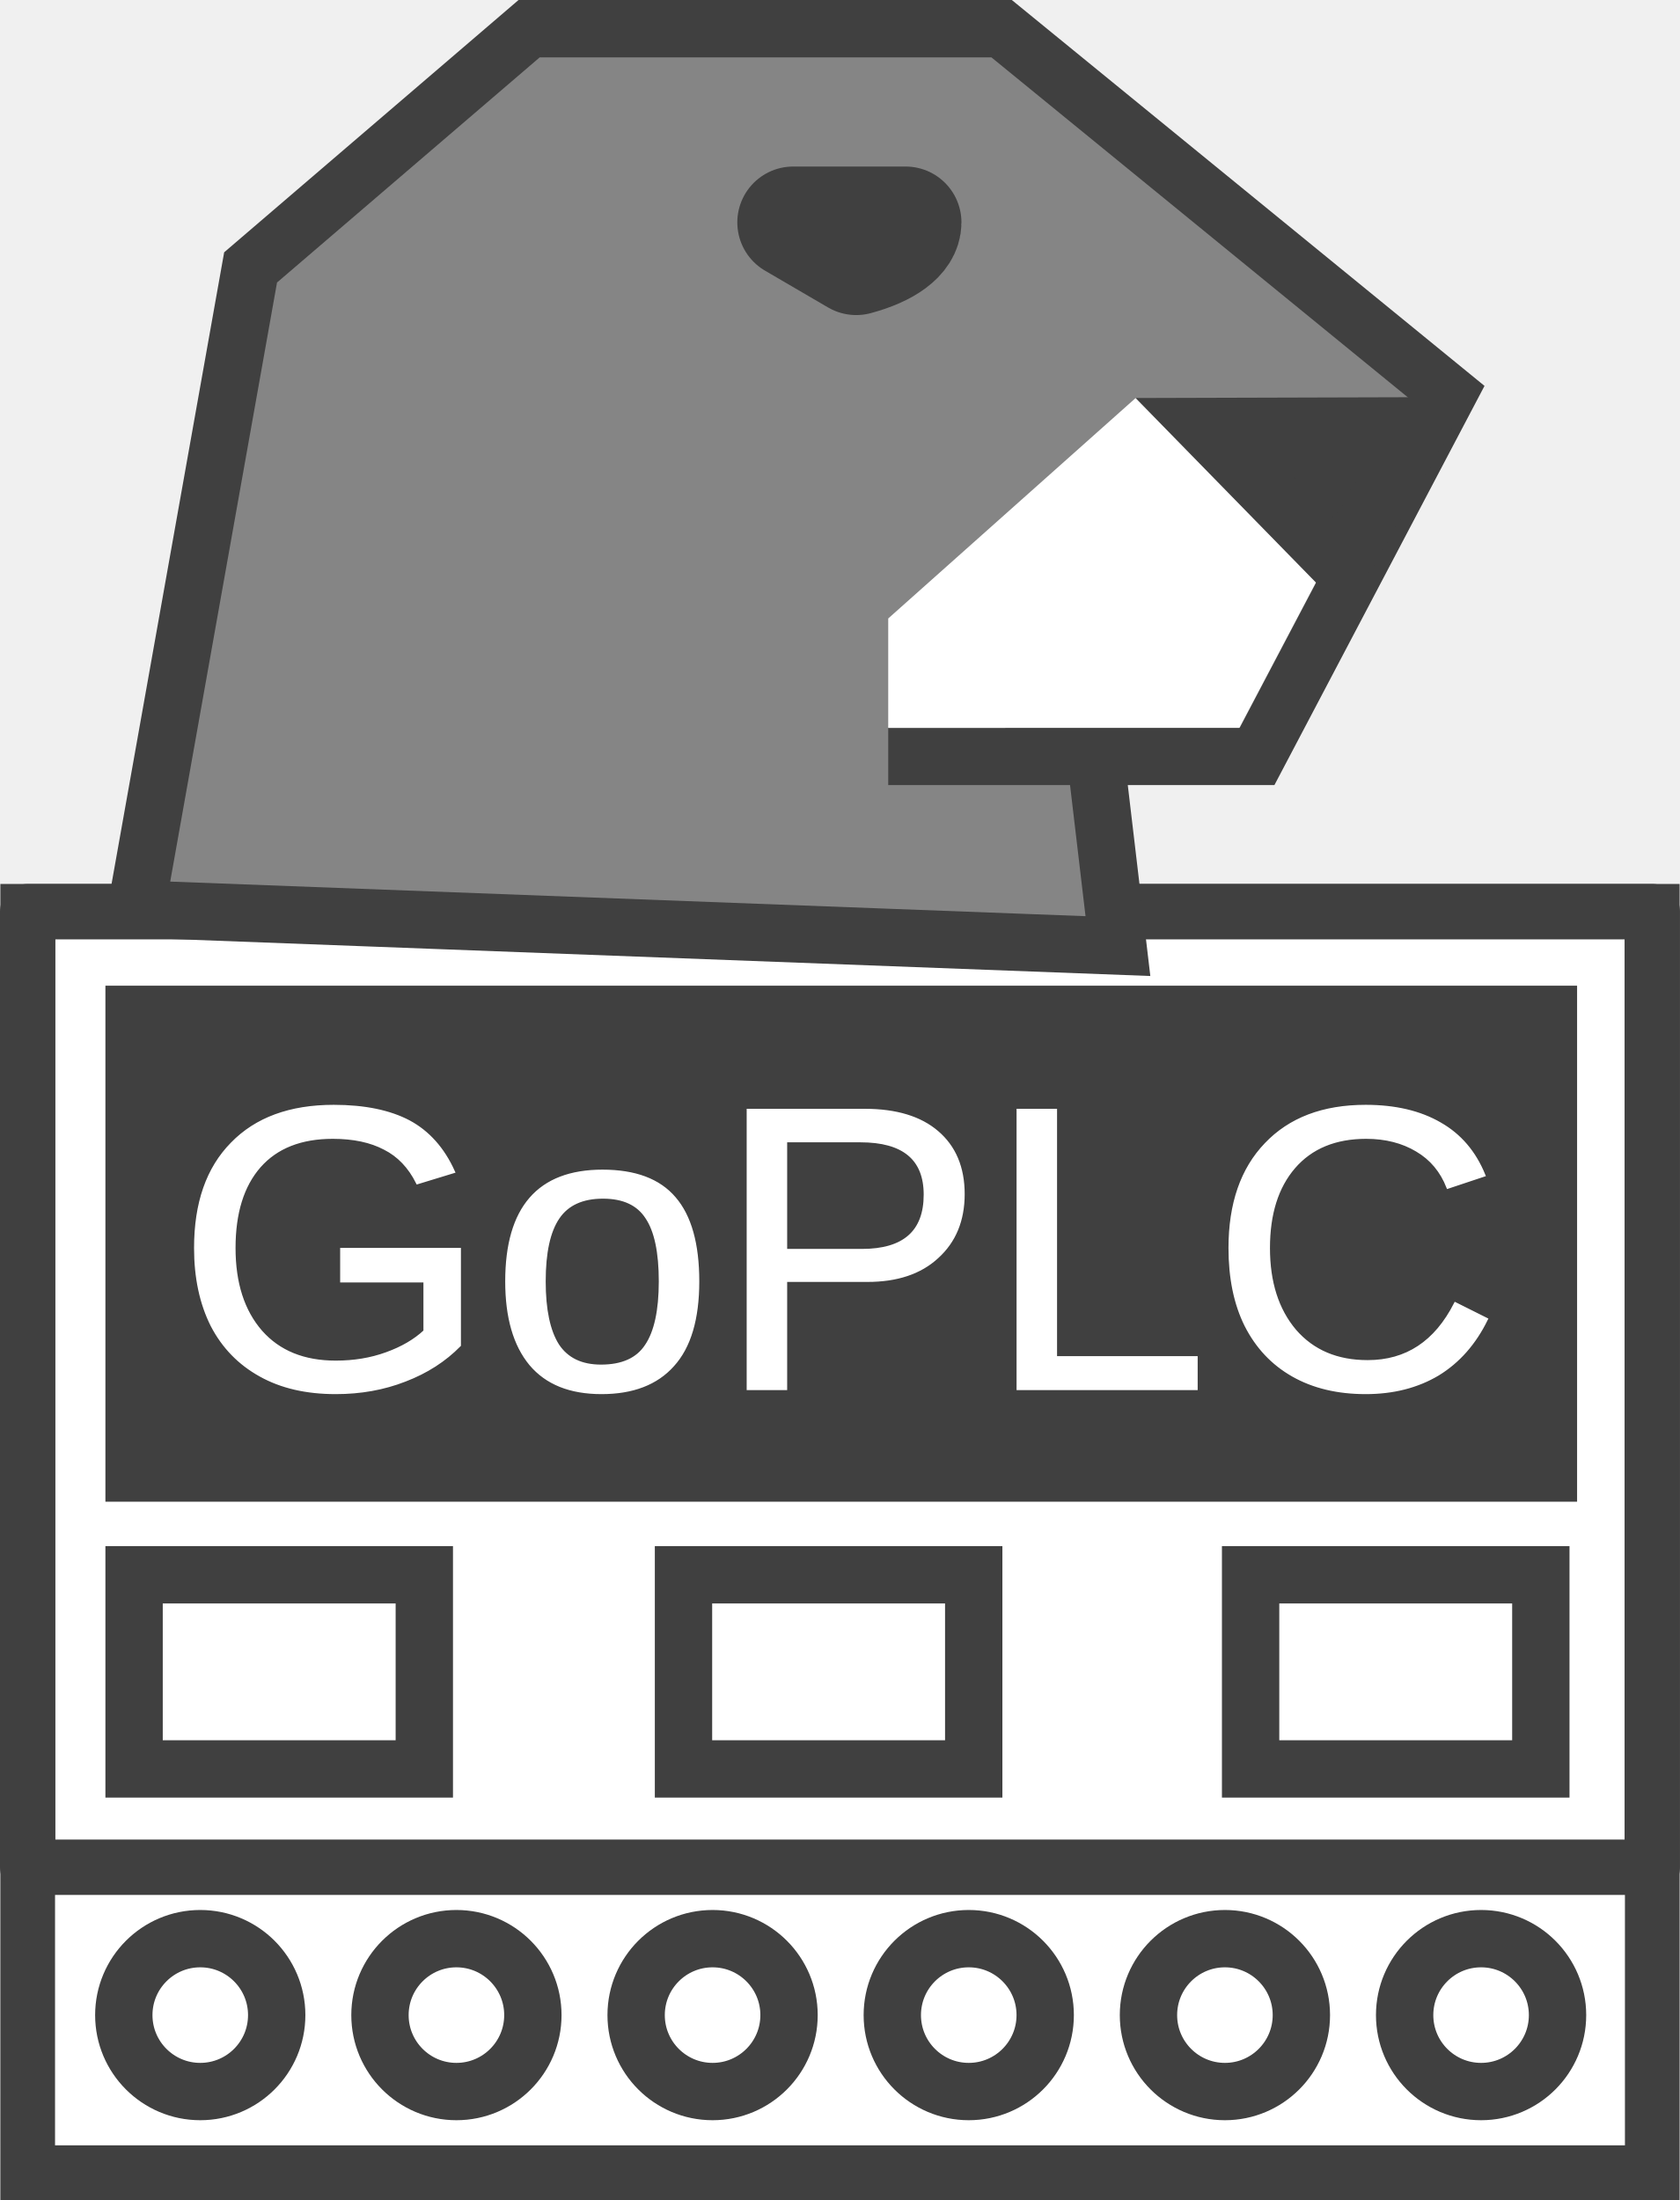
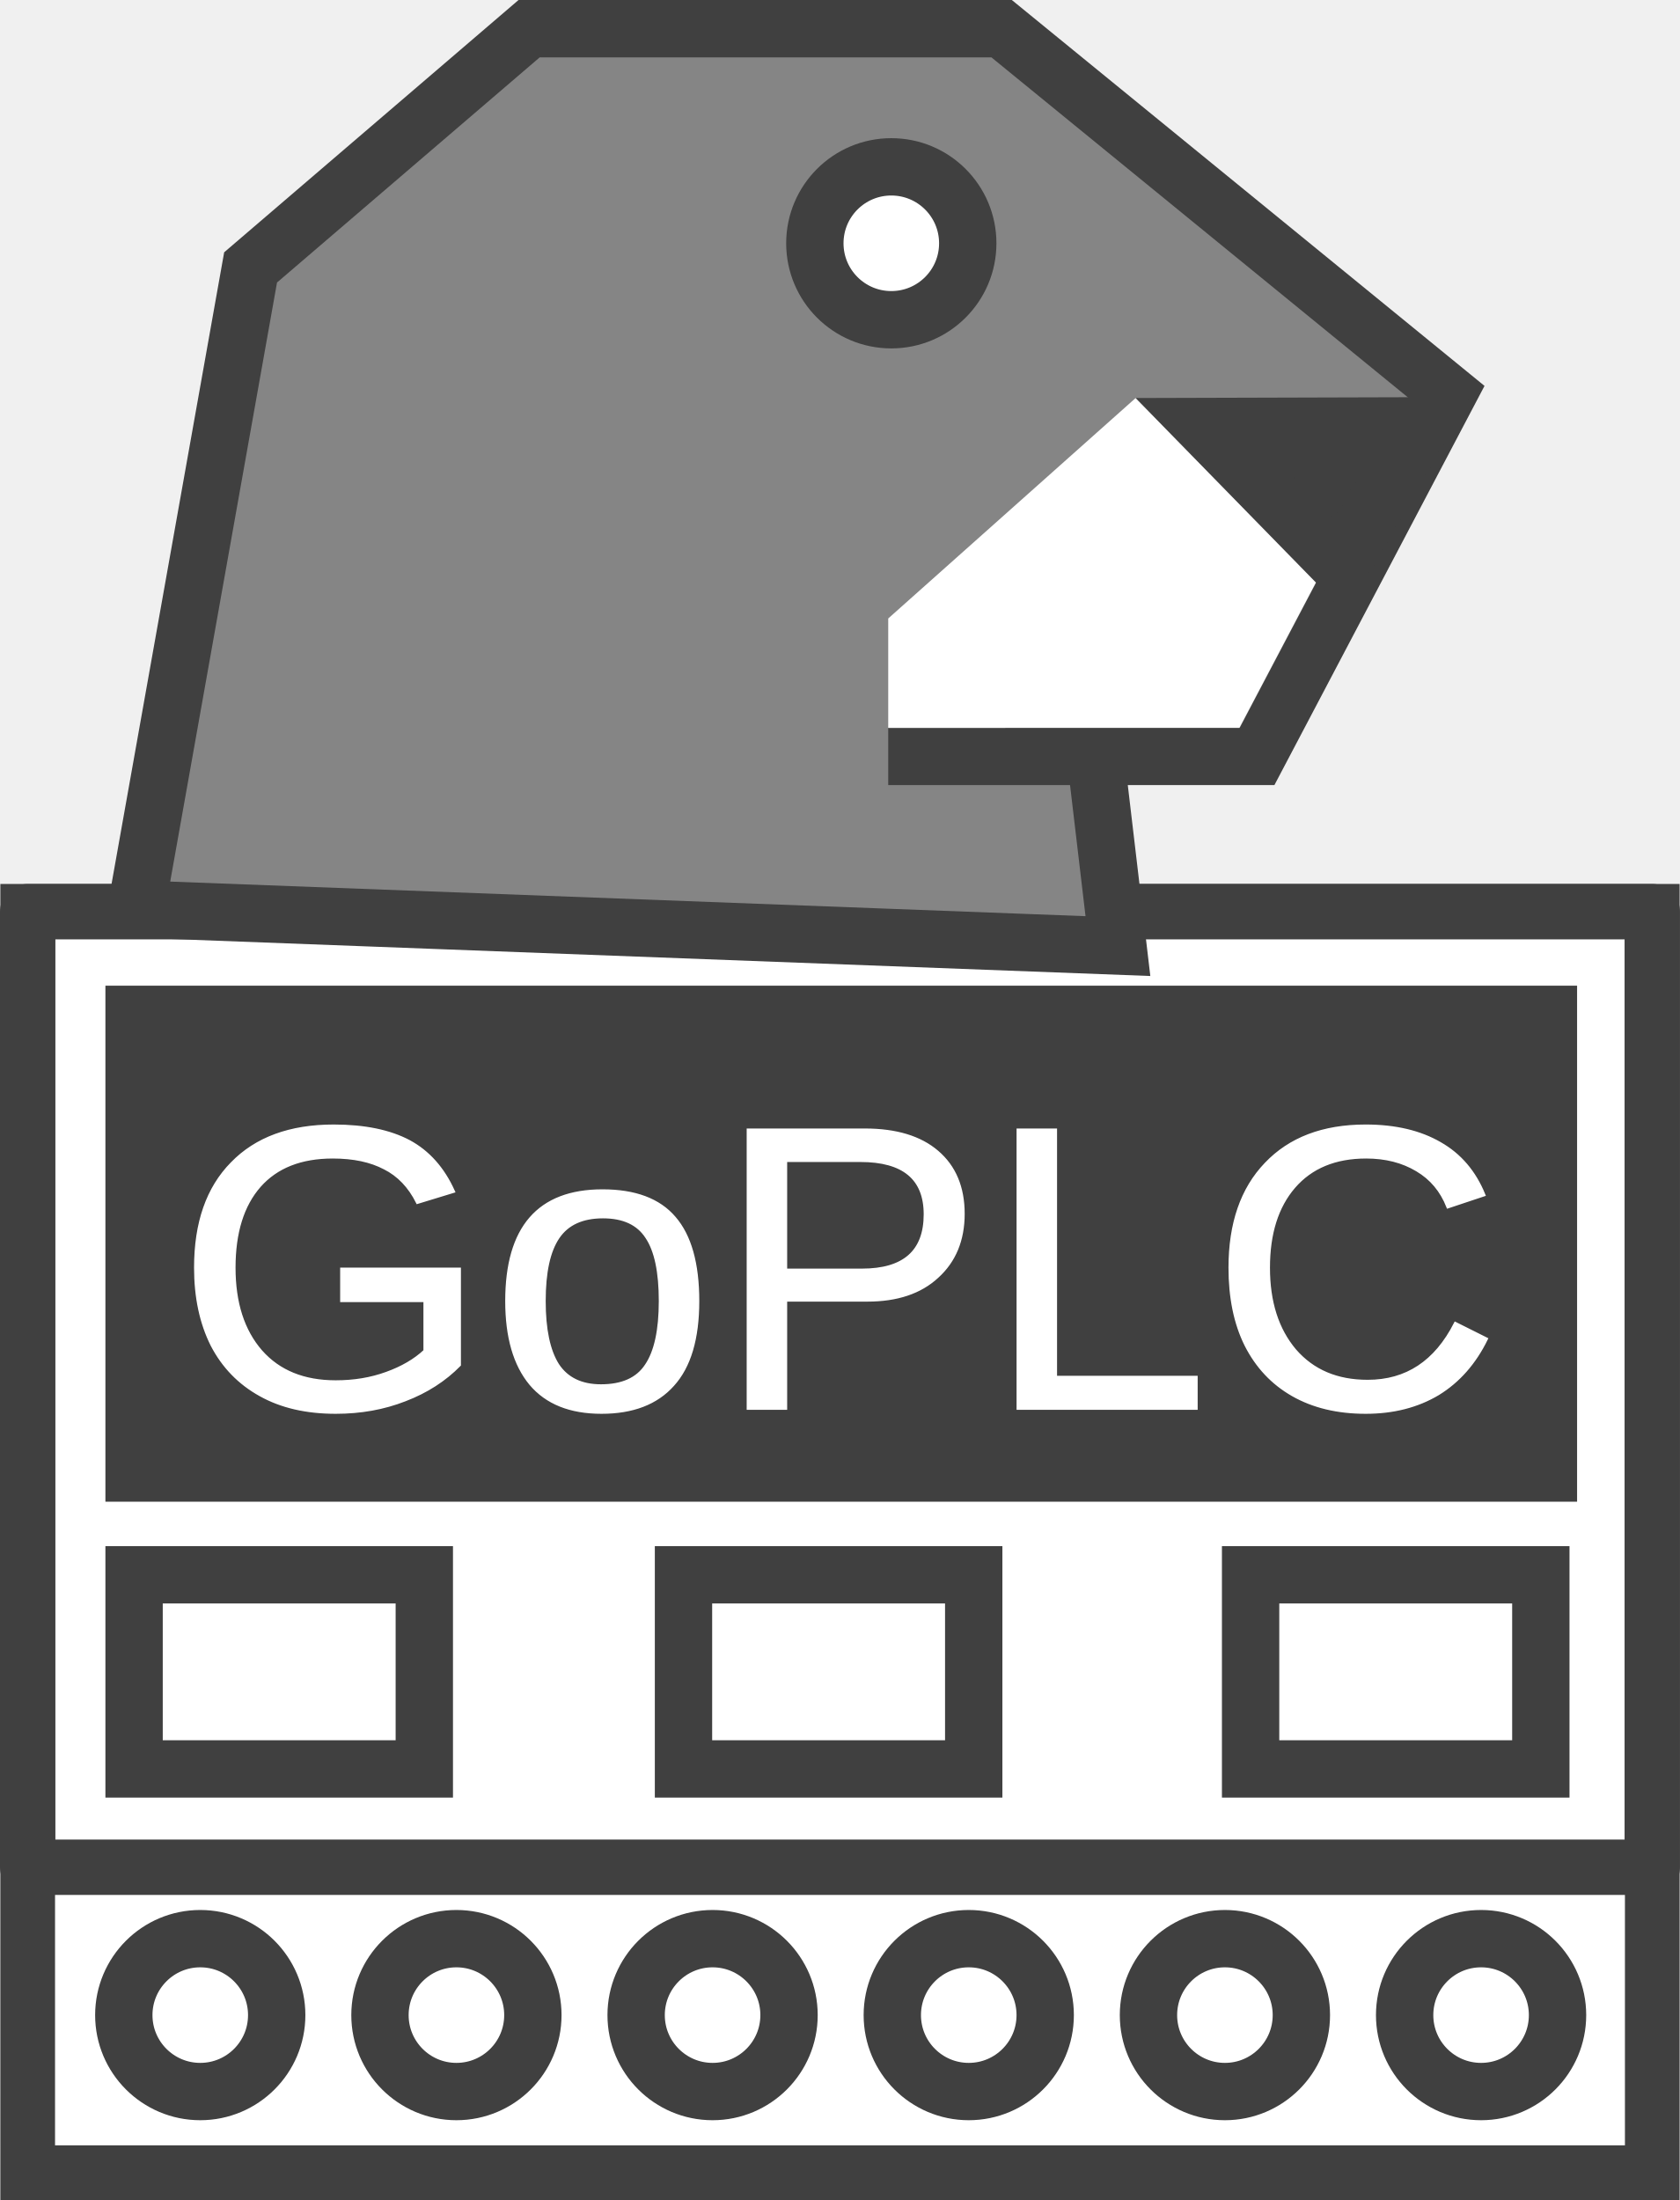
<svg xmlns="http://www.w3.org/2000/svg" width="135.467mm" height="177.409mm" viewBox="0 0 135.467 177.409" version="1.1" id="svg1" xml:space="preserve">
  <defs id="defs1">
    <rect x="547" y="379" width="264" height="89" id="rect7" />
  </defs>
  <g id="layer1" transform="translate(-39.8543,-16.7071)">
    <g id="g8">
      <rect style="fill:#ffffff;fill-opacity:1;stroke:#404040;stroke-width:4.408;stroke-linecap:square;stroke-linejoin:miter;stroke-dasharray:none;stroke-opacity:1" id="rect5" width="131" height="101.718" x="42.088" y="90.194" />
      <rect style="fill:#ffffff;fill-opacity:1;stroke:#404040;stroke-width:4.466;stroke-linecap:round;stroke-linejoin:round;stroke-dasharray:none;stroke-opacity:1" id="rect5-4" width="131" height="77.059" x="42.088" y="90.224" />
    </g>
    <g id="g10" transform="matrix(1.541179,0,0,1.541179,-58.22413,-30.94926)">
      <rect style="fill:#ffffff;fill-opacity:1;stroke:#404040;stroke-width:3;stroke-linecap:square;stroke-linejoin:miter;stroke-dasharray:none;stroke-opacity:1" id="rect5-4-2-2" width="15.185" height="10.158" x="129.072" y="113.321" />
      <rect style="fill:#ffffff;fill-opacity:1;stroke:#404040;stroke-width:3;stroke-linecap:square;stroke-linejoin:miter;stroke-dasharray:none;stroke-opacity:1" id="rect5-4-2-4" width="15.185" height="10.158" x="99.4" y="113.321" />
      <rect style="fill:#ffffff;fill-opacity:1;stroke:#404040;stroke-width:3;stroke-linecap:square;stroke-linejoin:miter;stroke-dasharray:none;stroke-opacity:1" id="rect5-4-2" width="15.185" height="10.158" x="70.654" y="113.321" />
    </g>
    <g id="g9" transform="matrix(1.541179,0,0,1.541179,-58.22413,-30.94926)">
      <rect style="fill:#404040;fill-opacity:1;stroke:#404040;stroke-width:2;stroke-linecap:square;stroke-linejoin:miter;stroke-dasharray:none;stroke-opacity:1" id="rect5-4-7" width="75" height="25" x="70.154" y="83.497" />
    </g>
    <g id="g7" transform="matrix(1.541179,0,0,1.541179,-58.22413,-30.94926)">
      <circle style="fill:#ffffff;fill-opacity:1;stroke:#404040;stroke-width:3;stroke-linecap:square;stroke-linejoin:miter;stroke-dasharray:none;stroke-opacity:1" id="path7-1-4" cx="141.131" cy="136.36" r="4" />
      <circle style="fill:#ffffff;fill-opacity:1;stroke:#404040;stroke-width:3;stroke-linecap:square;stroke-linejoin:miter;stroke-dasharray:none;stroke-opacity:1" id="path7-1" cx="127.728" cy="136.36" r="4" />
      <circle style="fill:#ffffff;fill-opacity:1;stroke:#404040;stroke-width:3;stroke-linecap:square;stroke-linejoin:miter;stroke-dasharray:none;stroke-opacity:1" id="path7-9" cx="114.325" cy="136.36" r="4" />
      <circle style="fill:#ffffff;fill-opacity:1;stroke:#404040;stroke-width:3;stroke-linecap:square;stroke-linejoin:miter;stroke-dasharray:none;stroke-opacity:1" id="path7-8" cx="100.922" cy="136.36" r="4" />
      <circle style="fill:#ffffff;fill-opacity:1;stroke:#404040;stroke-width:3;stroke-linecap:square;stroke-linejoin:miter;stroke-dasharray:none;stroke-opacity:1" id="path7-5" cx="87.519" cy="136.36" r="4" />
      <circle style="fill:#ffffff;fill-opacity:1;stroke:#404040;stroke-width:3;stroke-linecap:square;stroke-linejoin:miter;stroke-dasharray:none;stroke-opacity:1" id="path7" cx="74.116" cy="136.36" r="4" />
    </g>
-     <text xml:space="preserve" transform="matrix(2.573352,0,0,2.573352,-1353.645,-876.0097)" id="text7" style="font-style:normal;font-variant:normal;font-weight:normal;font-stretch:normal;font-size:12.677px;font-family:Arial;-inkscape-font-specification:'Arial, Normal';font-variant-ligatures:normal;font-variant-caps:normal;font-variant-numeric:normal;font-variant-east-asian:normal;text-align:start;writing-mode:lr-tb;direction:ltr;white-space:pre;shape-inside:url(#rect7);display:inline;fill:#ffffff;fill-opacity:1;stroke:#ffffff;stroke-width:0.097;stroke-linecap:square;stroke-linejoin:miter;stroke-dasharray:none;stroke-opacity:1">
+     <text xml:space="preserve" transform="matrix(2.573352,0,0,2.573352,-1353.645,-874.4222)" id="text7" style="font-style:normal;font-variant:normal;font-weight:normal;font-stretch:normal;font-size:12.677px;font-family:Arial;-inkscape-font-specification:'Arial, Normal';font-variant-ligatures:normal;font-variant-caps:normal;font-variant-numeric:normal;font-variant-east-asian:normal;text-align:start;writing-mode:lr-tb;direction:ltr;white-space:pre;shape-inside:url(#rect7);display:inline;fill:#ffffff;fill-opacity:1;stroke:#ffffff;stroke-width:0.097;stroke-linecap:square;stroke-linejoin:miter;stroke-dasharray:none;stroke-opacity:1">
      <tspan x="547" y="390.419" id="tspan2">GoPLC</tspan>
    </text>
    <g id="g11" transform="matrix(1.541179,0,0,1.541179,-58.22413,-30.94926)">
      <path style="fill:#858585;fill-opacity:1;stroke:#404040;stroke-width:3;stroke-linecap:butt;stroke-linejoin:miter;stroke-dasharray:none;stroke-opacity:1" d="m 120.958,70.5 1.172,9.925 -51.365,-1.941 5.985,-33.57 14.573,-12.491 h 24.722 L 139.412,51.5 l -10,19 h -19.3" id="path1" />
      <path style="fill:#ffffff;fill-opacity:1;stroke:#ffffff;stroke-width:3;stroke-linecap:butt;stroke-linejoin:miter;stroke-dasharray:none" d="M 123.307,53.534 111.612,63.955 V 67.509 l 15.966,-3.06e-4 5,-9.5 z" id="path3" />
      <path style="fill:#404040;fill-opacity:1;stroke:#404040;stroke-width:3;stroke-linecap:butt;stroke-linejoin:miter;stroke-dasharray:none;stroke-opacity:1" d="m 137.984,53.205 -11.377,0.033 7.144,7.309 z" id="path4" />
-       <path style="fill:#404040;fill-opacity:1;stroke:#404040;stroke-width:5.847;stroke-linecap:round;stroke-linejoin:round;stroke-dasharray:none;stroke-opacity:1" id="path5" d="m 111.019,42.559 a 5.88,2.325 0 0 1 -2.582,1.925 l -3.298,-1.925 z" />
+       <circle style="fill:#ffffff;fill-opacity:1;stroke:#404040;stroke-width:4.624;stroke-linecap:square;stroke-linejoin:miter;stroke-dasharray:none;stroke-opacity:1" id="path7-11" cx="111.726" cy="36.326" r="6.165" transform="matrix(0.648854,0,0,0.648854,37.77896,20.08155)" />
    </g>
  </g>
</svg>
